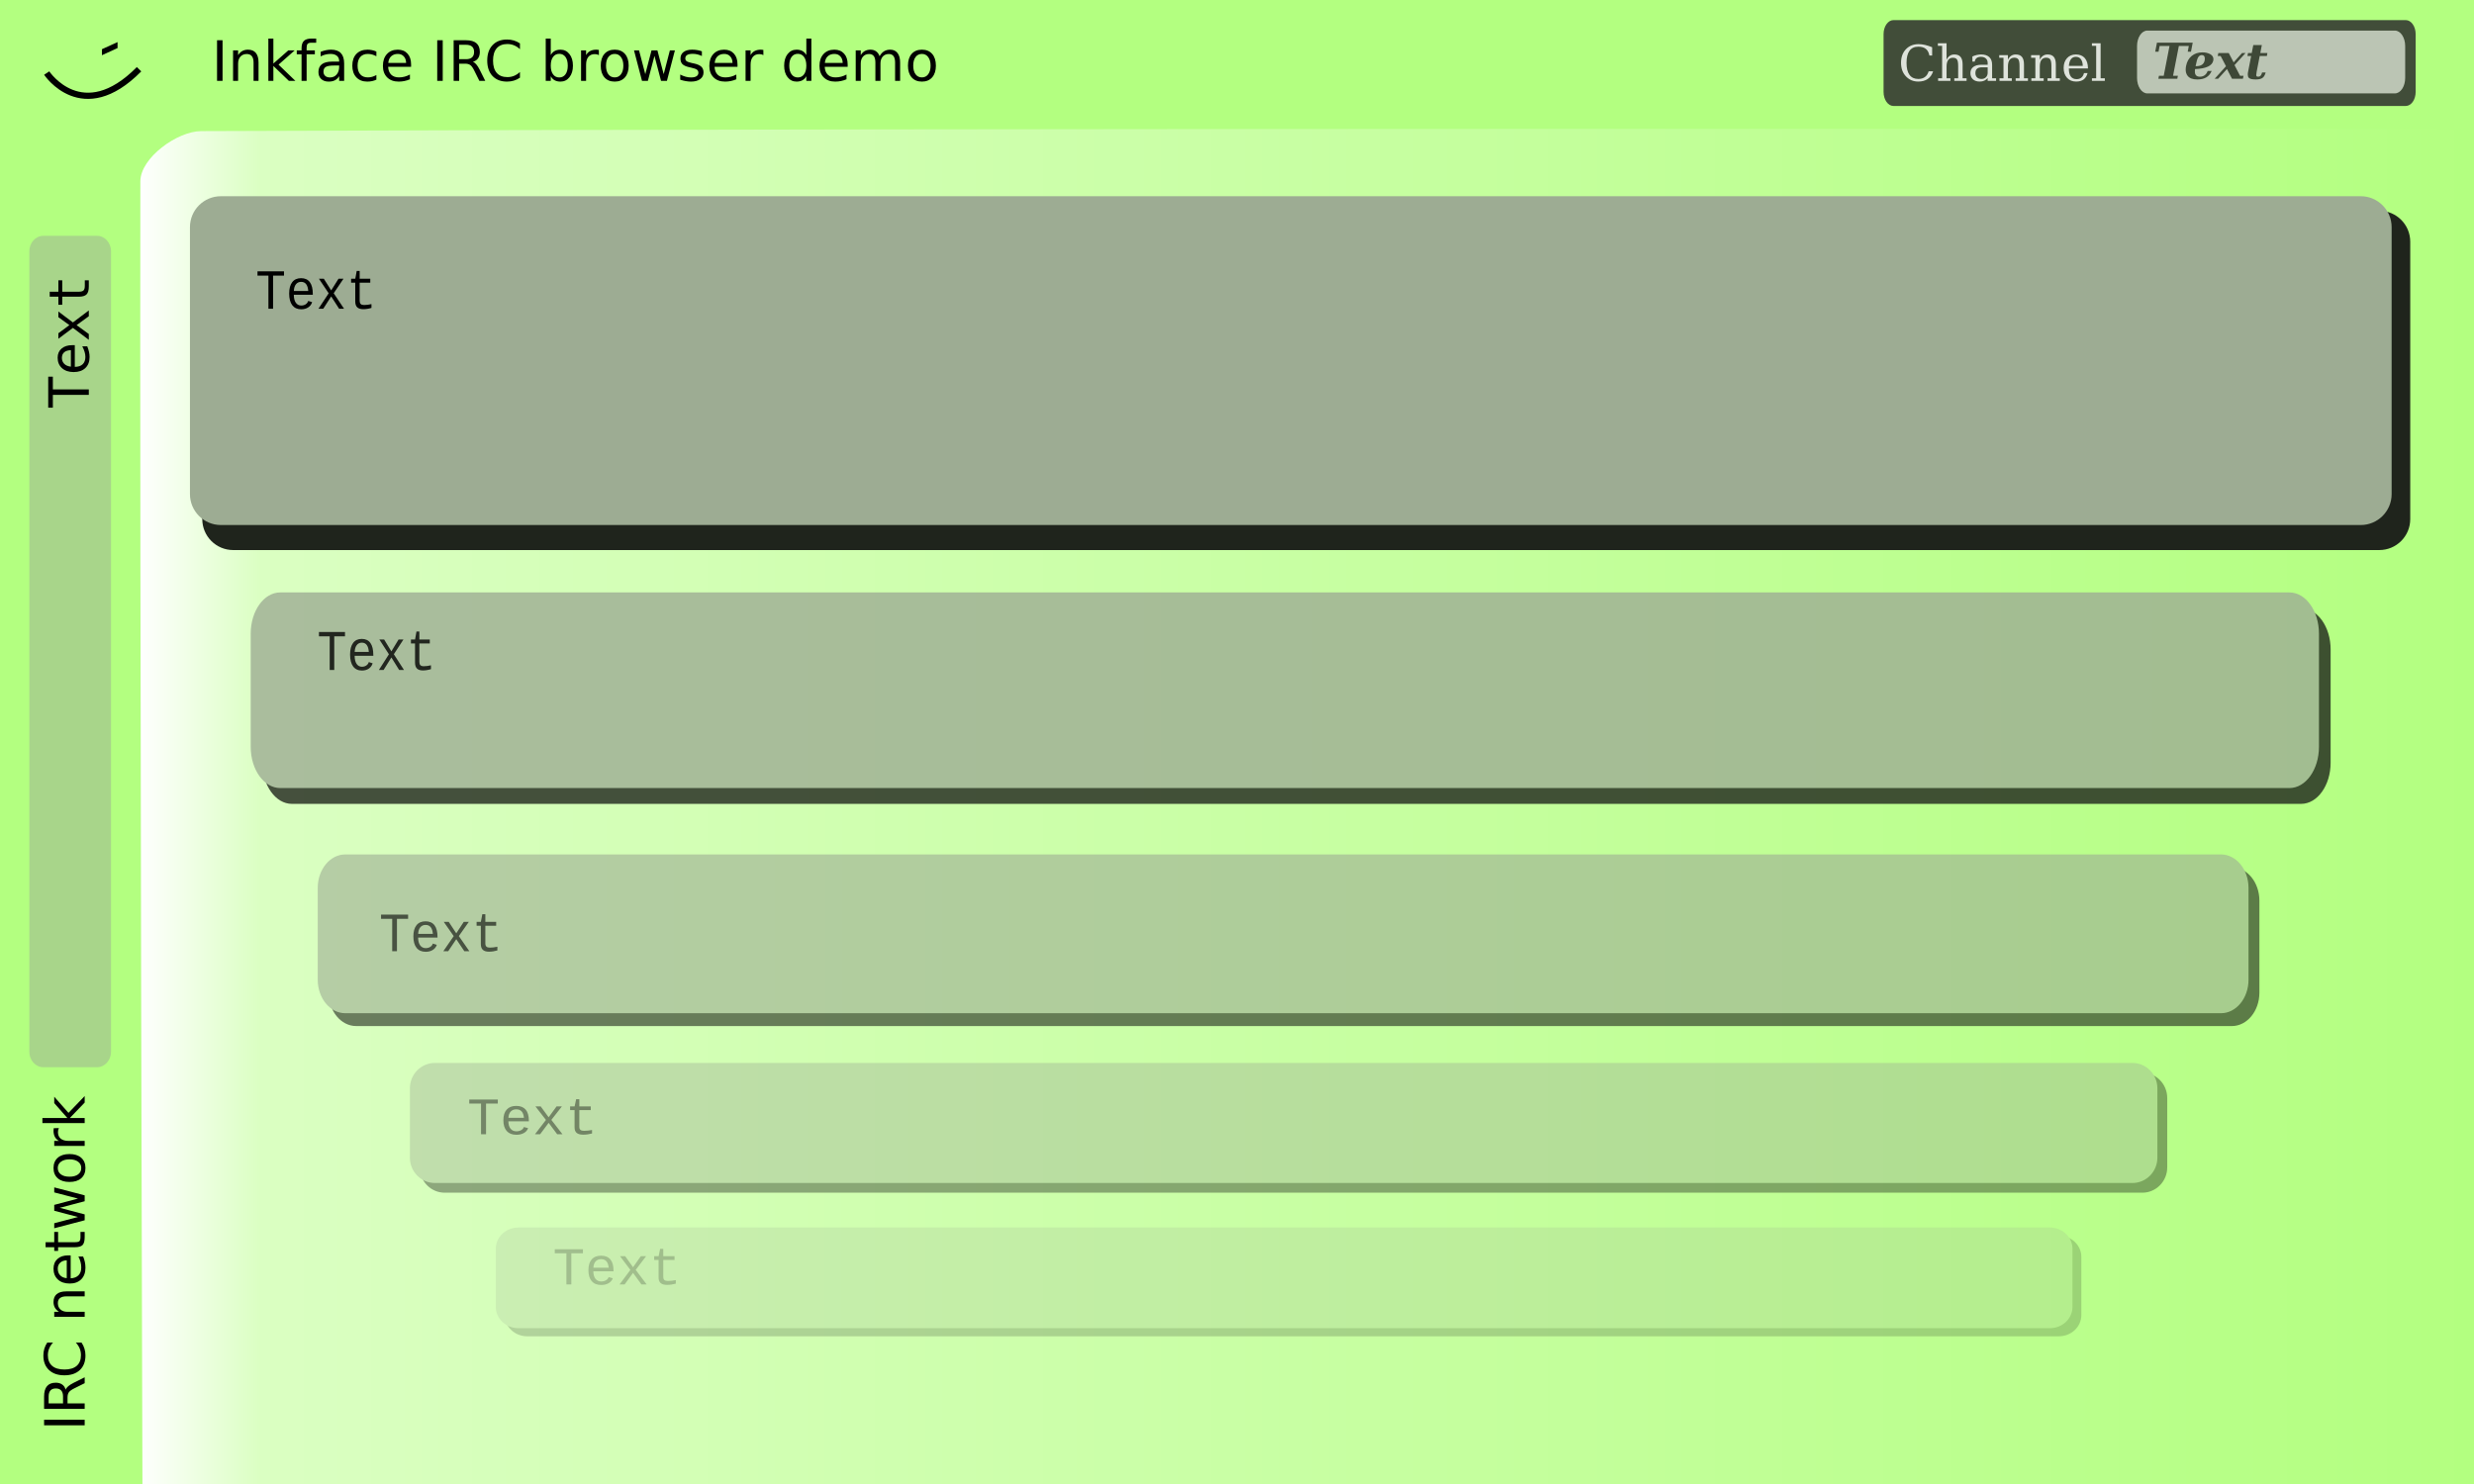
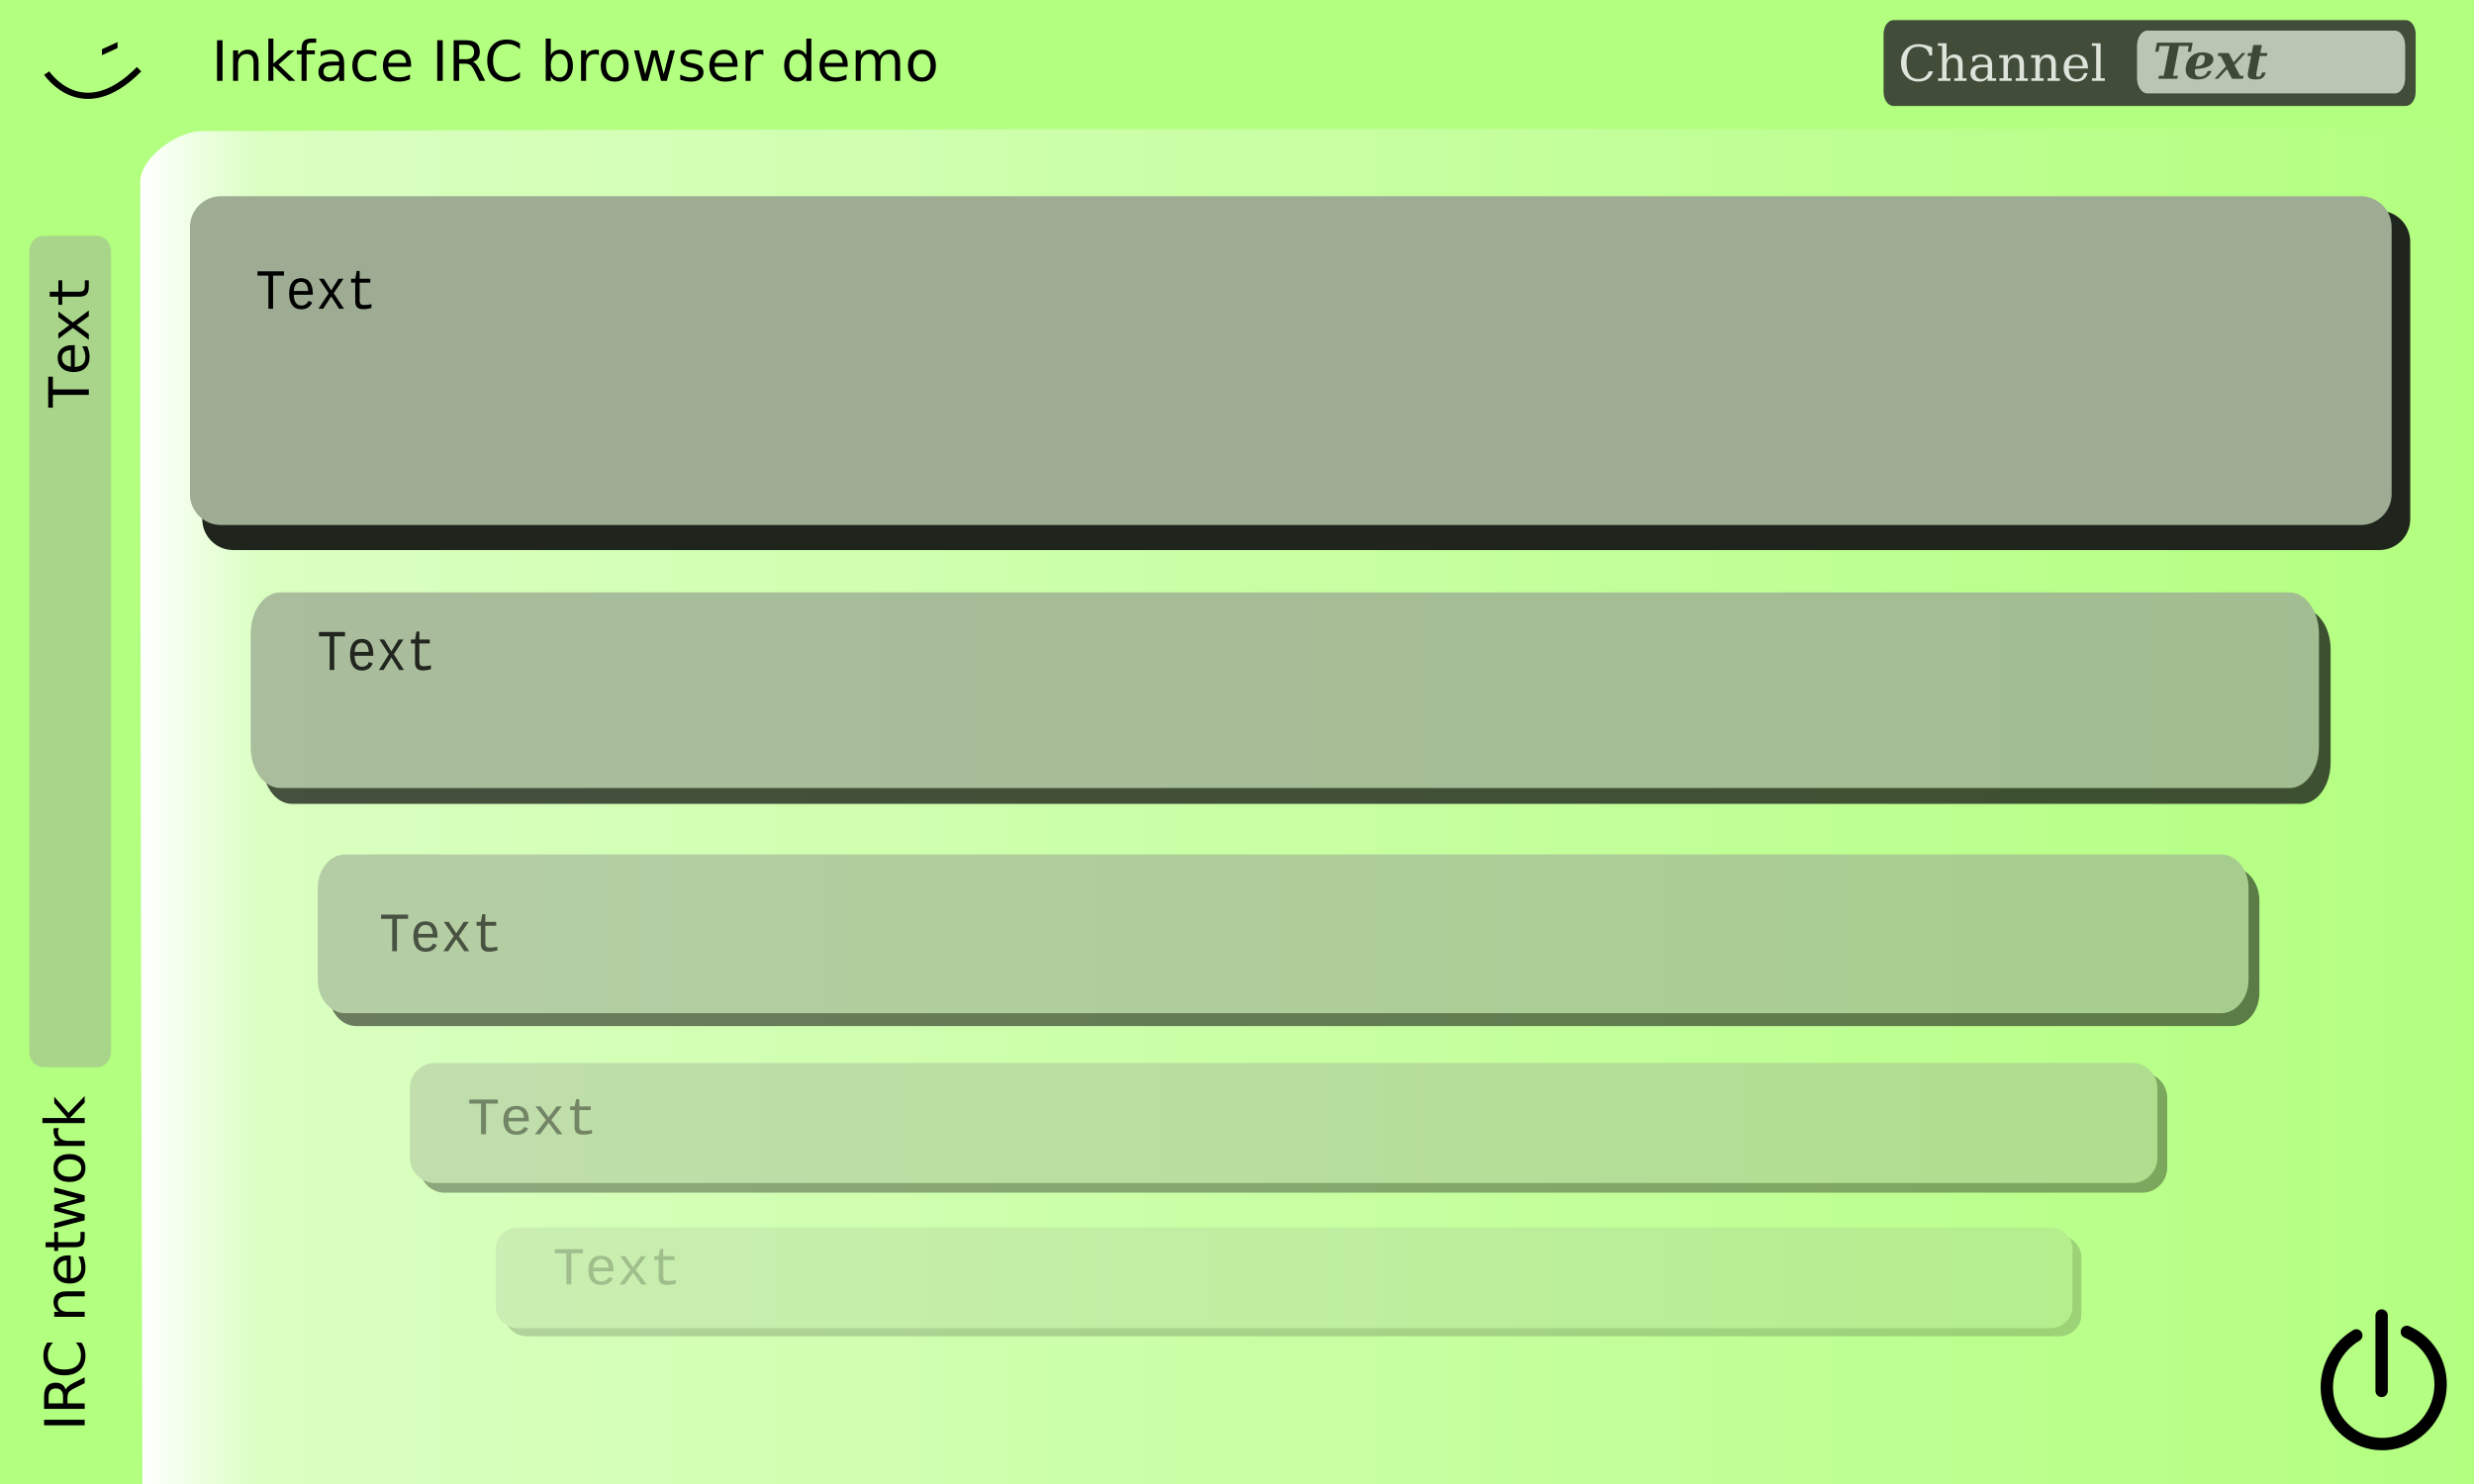
<svg xmlns="http://www.w3.org/2000/svg" xmlns:xlink="http://www.w3.org/1999/xlink" width="800" height="480" id="svg3553" version="1.0">
  <defs id="defs3555">
    <linearGradient id="linearGradient4251">
      <stop style="stop-color:#ffffff;stop-opacity:1;" offset="0" id="stop4253" />
      <stop id="stop4259" offset="0.052" style="stop-color:#ffffff;stop-opacity:0.518;" />
      <stop style="stop-color:#ffffff;stop-opacity:0;" offset="1" id="stop4255" />
    </linearGradient>
    <linearGradient xlink:href="#linearGradient4251" id="linearGradient4257" x1="44.855" y1="261.172" x2="801.855" y2="261.172" gradientUnits="userSpaceOnUse" />
-     <filter id="filter4461" x="-0.127" width="1.255" y="-0.011" height="1.023">
-       <feGaussianBlur stdDeviation="1.403" id="feGaussianBlur4463" />
-     </filter>
  </defs>
  <g id="layer1">
    <rect style="opacity:1;fill:#b3ff80;fill-opacity:1;fill-rule:evenodd;stroke:none;stroke-width:2;stroke-linecap:round;stroke-linejoin:round;stroke-miterlimit:4;stroke-dasharray:none;stroke-opacity:1" id="rect4306" width="800" height="480" x="0" y="0" name="background" order="0" />
    <path style="fill:url(#linearGradient4257);fill-opacity:1;fill-rule:evenodd;stroke:none;stroke-width:1px;stroke-linecap:butt;stroke-linejoin:miter;stroke-opacity:1" d="M 46.063,480 C 46.063,480 45.183,195.436 45.385,58.662 C 45.397,51.012 57.38,42.438 65.03,42.405 C 305.828,41.368 800.677,41.727 800.677,41.727 L 801.355,41.727 L 801.355,480.677 L 46.063,480 z" id="path3583" name="chatpanel" order="10" />
    <g id="g4301" name="logo" order="10">
      <path order="10" name="smile" id="path3313" d="M 15.1,23.633 C 15.1,23.633 26.61,40.983 44.965,22.394" style="fill:none;fill-rule:evenodd;stroke:#000000;stroke-width:2;stroke-linecap:butt;stroke-linejoin:miter;stroke-miterlimit:4;stroke-dasharray:none;stroke-opacity:1" />
      <text order="10" name="wink" transform="matrix(2.7912162e-3,0.9979412,1.002055,-2.7797564e-3,0,0)" id="text3329" y="36.139" x="11.359" style="font-size:26.187px;font-style:normal;font-variant:normal;font-weight:normal;font-stretch:normal;text-align:start;line-height:100%;writing-mode:lr-tb;text-anchor:start;fill:#000000;fill-opacity:1;stroke:none;stroke-width:1px;stroke-linecap:butt;stroke-linejoin:miter;stroke-opacity:1;font-family:URW Gothic L;-inkscape-font-specification:URW Gothic L" xml:space="preserve">
        <tspan y="36.139" x="11.359" id="tspan3331">,</tspan>
      </text>
    </g>
    <g id="g4383" name="msgbox0" order="20">
      <rect ry="10" rx="10" y="68.178" x="65.41" height="109.738" width="713.971" id="rect4326" style="fill:#1f241c;fill-opacity:1;fill-rule:evenodd;stroke:none;stroke-width:2;stroke-linecap:round;stroke-linejoin:round;stroke-miterlimit:4;stroke-dasharray:none;stroke-opacity:1" />
      <rect ry="10" rx="10" y="63.468" x="61.425" height="106.351" width="711.939" id="rect4308" style="fill:#9dac93;fill-opacity:1;fill-rule:evenodd;stroke:none;stroke-width:2;stroke-linecap:round;stroke-linejoin:round;stroke-miterlimit:4;stroke-dasharray:none;stroke-opacity:1" />
    </g>
    <text xml:space="preserve" style="font-size:17.3px;font-style:normal;font-variant:normal;font-weight:normal;font-stretch:normal;text-align:start;line-height:125%;writing-mode:lr;text-anchor:start;fill:#000000;fill-opacity:1;stroke:none;stroke-width:1px;stroke-linecap:butt;stroke-linejoin:miter;stroke-opacity:1;font-family:Liberation Mono;-inkscape-font-specification:Liberation Mono" x="87.695" y="94.121" id="text4310" transform="scale(0.9425818,1.060916)" name="msgtxt0" order="30">
      <tspan id="tspan4312" x="87.695" y="94.121">Text</tspan>
    </text>
    <g id="g4332" transform="matrix(0.9466098,0,0,1.086065,12.03184,122.6949)" style="opacity:0.8" name="msgbox1" order="20">
      <rect ry="12.286" rx="10.087" y="68.178" x="76.916" height="58.256" width="706.52" id="rect4334" style="opacity:1;fill:#1f241c;fill-opacity:1;fill-rule:evenodd;stroke:none;stroke-width:2;stroke-linecap:round;stroke-linejoin:round;stroke-miterlimit:4;stroke-dasharray:none;stroke-opacity:1" />
      <rect ry="12.286" rx="10.087" y="63.468" x="72.931" height="58.256" width="706.52" id="rect4336" style="opacity:1;fill:#9dac93;fill-opacity:1;fill-rule:evenodd;stroke:none;stroke-width:2;stroke-linecap:round;stroke-linejoin:round;stroke-miterlimit:4;stroke-dasharray:none;stroke-opacity:1" />
    </g>
    <g id="g4338" transform="matrix(0.8836857,0,0,0.88166,38.29753,220.408)" style="opacity:0.6" name="msgbox2" order="20">
      <rect ry="12.286" rx="10.087" y="68.178" x="76.916" height="58.256" width="706.52" id="rect4340" style="opacity:1;fill:#1f241c;fill-opacity:1;fill-rule:evenodd;stroke:none;stroke-width:2;stroke-linecap:round;stroke-linejoin:round;stroke-miterlimit:4;stroke-dasharray:none;stroke-opacity:1" />
      <rect ry="12.286" rx="10.087" y="63.468" x="72.931" height="58.256" width="706.52" id="rect4342" style="opacity:1;fill:#9dac93;fill-opacity:1;fill-rule:evenodd;stroke:none;stroke-width:2;stroke-linecap:round;stroke-linejoin:round;stroke-miterlimit:4;stroke-dasharray:none;stroke-opacity:1" />
    </g>
    <g id="g4344" transform="matrix(0.7997869,0,0,0.6664963,74.22163,301.5117)" style="opacity:0.4" name="msgbox3" order="20">
      <rect ry="12.286" rx="10.087" y="68.178" x="76.916" height="58.256" width="706.52" id="rect4346" style="opacity:1;fill:#1f241c;fill-opacity:1;fill-rule:evenodd;stroke:none;stroke-width:2;stroke-linecap:round;stroke-linejoin:round;stroke-miterlimit:4;stroke-dasharray:none;stroke-opacity:1" />
      <rect ry="12.286" rx="10.087" y="63.468" x="72.931" height="58.256" width="706.52" id="rect4348" style="opacity:1;fill:#9dac93;fill-opacity:1;fill-rule:evenodd;stroke:none;stroke-width:2;stroke-linecap:round;stroke-linejoin:round;stroke-miterlimit:4;stroke-dasharray:none;stroke-opacity:1" />
    </g>
    <g id="g4350" transform="matrix(0.7216085,0,0,0.5589145,107.6963,361.5622)" style="opacity:0.2" name="msgbox4" order="20">
      <rect ry="12.286" rx="10.087" y="68.178" x="76.916" height="58.256" width="706.52" id="rect4352" style="opacity:1;fill:#1f241c;fill-opacity:1;fill-rule:evenodd;stroke:none;stroke-width:2;stroke-linecap:round;stroke-linejoin:round;stroke-miterlimit:4;stroke-dasharray:none;stroke-opacity:1" />
      <rect ry="12.286" rx="10.087" y="63.468" x="72.931" height="58.256" width="706.52" id="rect4354" style="opacity:1;fill:#9dac93;fill-opacity:1;fill-rule:evenodd;stroke:none;stroke-width:2;stroke-linecap:round;stroke-linejoin:round;stroke-miterlimit:4;stroke-dasharray:none;stroke-opacity:1" />
    </g>
    <text xml:space="preserve" style="font-size:17.3px;font-style:normal;font-variant:normal;font-weight:normal;font-stretch:normal;text-align:start;line-height:125%;writing-mode:lr;text-anchor:start;opacity:0.8;fill:#000000;fill-opacity:1;stroke:none;stroke-width:1px;stroke-linecap:butt;stroke-linejoin:miter;stroke-opacity:1;font-family:Liberation Mono;-inkscape-font-specification:Liberation Mono" x="110.687" y="200.759" id="text4356" transform="scale(0.9264105,1.079435)" name="msgtxt1" order="30">
      <tspan id="tspan4358" x="110.687" y="200.759">Text</tspan>
    </text>
    <text xml:space="preserve" style="font-size:17.3px;font-style:normal;font-variant:normal;font-weight:normal;font-stretch:normal;text-align:start;line-height:125%;writing-mode:lr;text-anchor:start;opacity:0.6;fill:#000000;fill-opacity:1;stroke:none;stroke-width:1px;stroke-linecap:butt;stroke-linejoin:miter;stroke-opacity:1;font-family:Liberation Mono;-inkscape-font-specification:Liberation Mono" x="127.422" y="296.037" id="text4360" transform="scale(0.9621611,1.039327)" name="msgtxt2" order="30">
      <tspan id="tspan4362" x="127.422" y="296.037">Text</tspan>
    </text>
    <text xml:space="preserve" style="font-size:17.3px;font-style:normal;font-variant:normal;font-weight:normal;font-stretch:normal;text-align:start;line-height:125%;writing-mode:lr;text-anchor:start;opacity:0.4;fill:#000000;fill-opacity:1;stroke:none;stroke-width:1px;stroke-linecap:butt;stroke-linejoin:miter;stroke-opacity:1;font-family:Liberation Mono;-inkscape-font-specification:Liberation Mono" x="148.783" y="372.568" id="text4364" transform="scale(1.015514,0.9847228)" name="msgtxt3" order="30">
      <tspan id="tspan4366" x="148.783" y="372.568">Text</tspan>
    </text>
    <text xml:space="preserve" style="font-size:17.3px;font-style:normal;font-variant:normal;font-weight:normal;font-stretch:normal;text-align:start;line-height:125%;writing-mode:lr;text-anchor:start;opacity:0.2;fill:#000000;fill-opacity:1;stroke:none;stroke-width:1px;stroke-linecap:butt;stroke-linejoin:miter;stroke-opacity:1;font-family:Liberation Mono;-inkscape-font-specification:Liberation Mono" x="178.601" y="415.814" id="text4368" transform="scale(1.000862,0.9991382)" name="msgtxt4" order="30">
      <tspan id="tspan4370" x="178.601" y="415.814">Text</tspan>
    </text>
    <text xml:space="preserve" style="font-size:18px;font-style:normal;font-weight:normal;fill:#000000;fill-opacity:1;stroke:none;stroke-width:1px;stroke-linecap:butt;stroke-linejoin:miter;stroke-opacity:1;font-family:Bitstream Vera Sans" x="68.417" y="26.147" id="text4387" name="title" order="20">
      <tspan id="tspan4389" x="68.417" y="26.147">Inkface IRC browser demo</tspan>
    </text>
    <text xml:space="preserve" style="font-size:18px;font-style:normal;font-weight:normal;fill:#000000;fill-opacity:1;stroke:none;stroke-width:1px;stroke-linecap:butt;stroke-linejoin:miter;stroke-opacity:1;font-family:Bitstream Vera Sans" x="-462.777" y="27.385" id="text4391" transform="matrix(0,-1,1,0,0,0)" name="networkLabel" order="20">
      <tspan id="tspan4393" x="-462.777" y="27.385">IRC network </tspan>
    </text>
    <rect style="opacity:0.5;fill:#9dac93;fill-opacity:1;fill-rule:evenodd;stroke:none;stroke-width:2;stroke-linecap:round;stroke-linejoin:round;stroke-miterlimit:4;stroke-dasharray:none;stroke-opacity:1" id="rect4399" width="268.925" height="29.128" x="253.345" y="36.308" rx="5" ry="5" transform="matrix(0,-1,0.9069767,0,-23.44722,598.5436)" name="networkBox" order="20" />
    <text xml:space="preserve" style="font-size:18px;font-style:normal;font-variant:normal;font-weight:normal;font-stretch:normal;text-align:start;line-height:100%;writing-mode:lr-tb;text-anchor:start;fill:#000000;fill-opacity:1;stroke:none;stroke-width:1px;stroke-linecap:butt;stroke-linejoin:miter;stroke-opacity:1;font-family:DejaVu Sans Mono;-inkscape-font-specification:DejaVu Sans Mono" x="-132.259" y="28.72" id="text4395" transform="matrix(0,-1,1,0,0,0)" name="networkName" order="30">
      <tspan id="tspan4397" x="-132.259" y="28.72">Text</tspan>
    </text>
    <g id="g4479" name="channelBanner" order="20">
      <rect ry="4.535" rx="3.207" y="6.503" x="609.075" height="27.773" width="172.058" id="rect4465" style="opacity:0.97;fill:#3e4837;fill-opacity:1;fill-rule:evenodd;stroke:none;stroke-width:2;stroke-linecap:round;stroke-linejoin:round;stroke-miterlimit:4;stroke-dasharray:none;stroke-opacity:1" />
      <text id="text4467" y="26.147" x="613.817" style="font-size:16px;font-style:normal;font-variant:normal;font-weight:normal;font-stretch:normal;text-align:start;line-height:100%;writing-mode:lr-tb;text-anchor:start;fill:#dee3db;fill-opacity:1;stroke:none;stroke-width:1px;stroke-linecap:butt;stroke-linejoin:miter;stroke-opacity:1;font-family:Bitstream Vera Serif;-inkscape-font-specification:Bitstream Vera Serif" xml:space="preserve">
        <tspan y="26.147" x="613.817" id="tspan4471">Channel </tspan>
      </text>
      <rect ry="5" rx="3.333" y="9.89" x="691.04" height="20.322" width="86.706" id="rect4477" style="opacity:0.97;fill:#bec8b7;fill-opacity:1;fill-rule:evenodd;stroke:none;stroke-width:2;stroke-linecap:round;stroke-linejoin:round;stroke-miterlimit:4;stroke-dasharray:none;stroke-opacity:1" />
    </g>
    <text xml:space="preserve" style="font-size:16px;font-style:italic;font-variant:normal;font-weight:bold;font-stretch:normal;text-align:start;line-height:125%;writing-mode:lr-tb;text-anchor:start;fill:#3e4837;fill-opacity:1;stroke:none;stroke-width:1px;stroke-linecap:butt;stroke-linejoin:miter;stroke-opacity:1;font-family:Bitstream Vera Serif;-inkscape-font-specification:Bitstream Vera Serif Bold Italic" x="696.168" y="25.47" id="text4473" name="channelName" order="30">
      <tspan id="tspan4475" x="696.168" y="25.47">Text</tspan>
    </text>
+     <g id="g4531" transform="translate(4,-4)" name="exitButton" order="20">
+       <path transform="matrix(0.3944147,-0.9189325,0.9189325,0.3944147,48.80146,978.5066)" d="M 785.775,452.227 A 18.967,18.29 0 1 1 778.275,437.659" id="path4521" style="fill:none;fill-opacity:1;fill-rule:evenodd;stroke:#000000;stroke-width:4;stroke-linecap:round;stroke-linejoin:round;stroke-miterlimit:4;stroke-dasharray:none;stroke-opacity:1" />
+       <path id="path4523" d="M 766.13,453.89 L 766.13,429.501" style="fill:none;fill-rule:evenodd;stroke:#000000;stroke-width:4;stroke-linecap:round;stroke-linejoin:miter;stroke-miterlimit:4;stroke-dasharray:none;stroke-opacity:1" />
+     </g>
  </g>
</svg>
